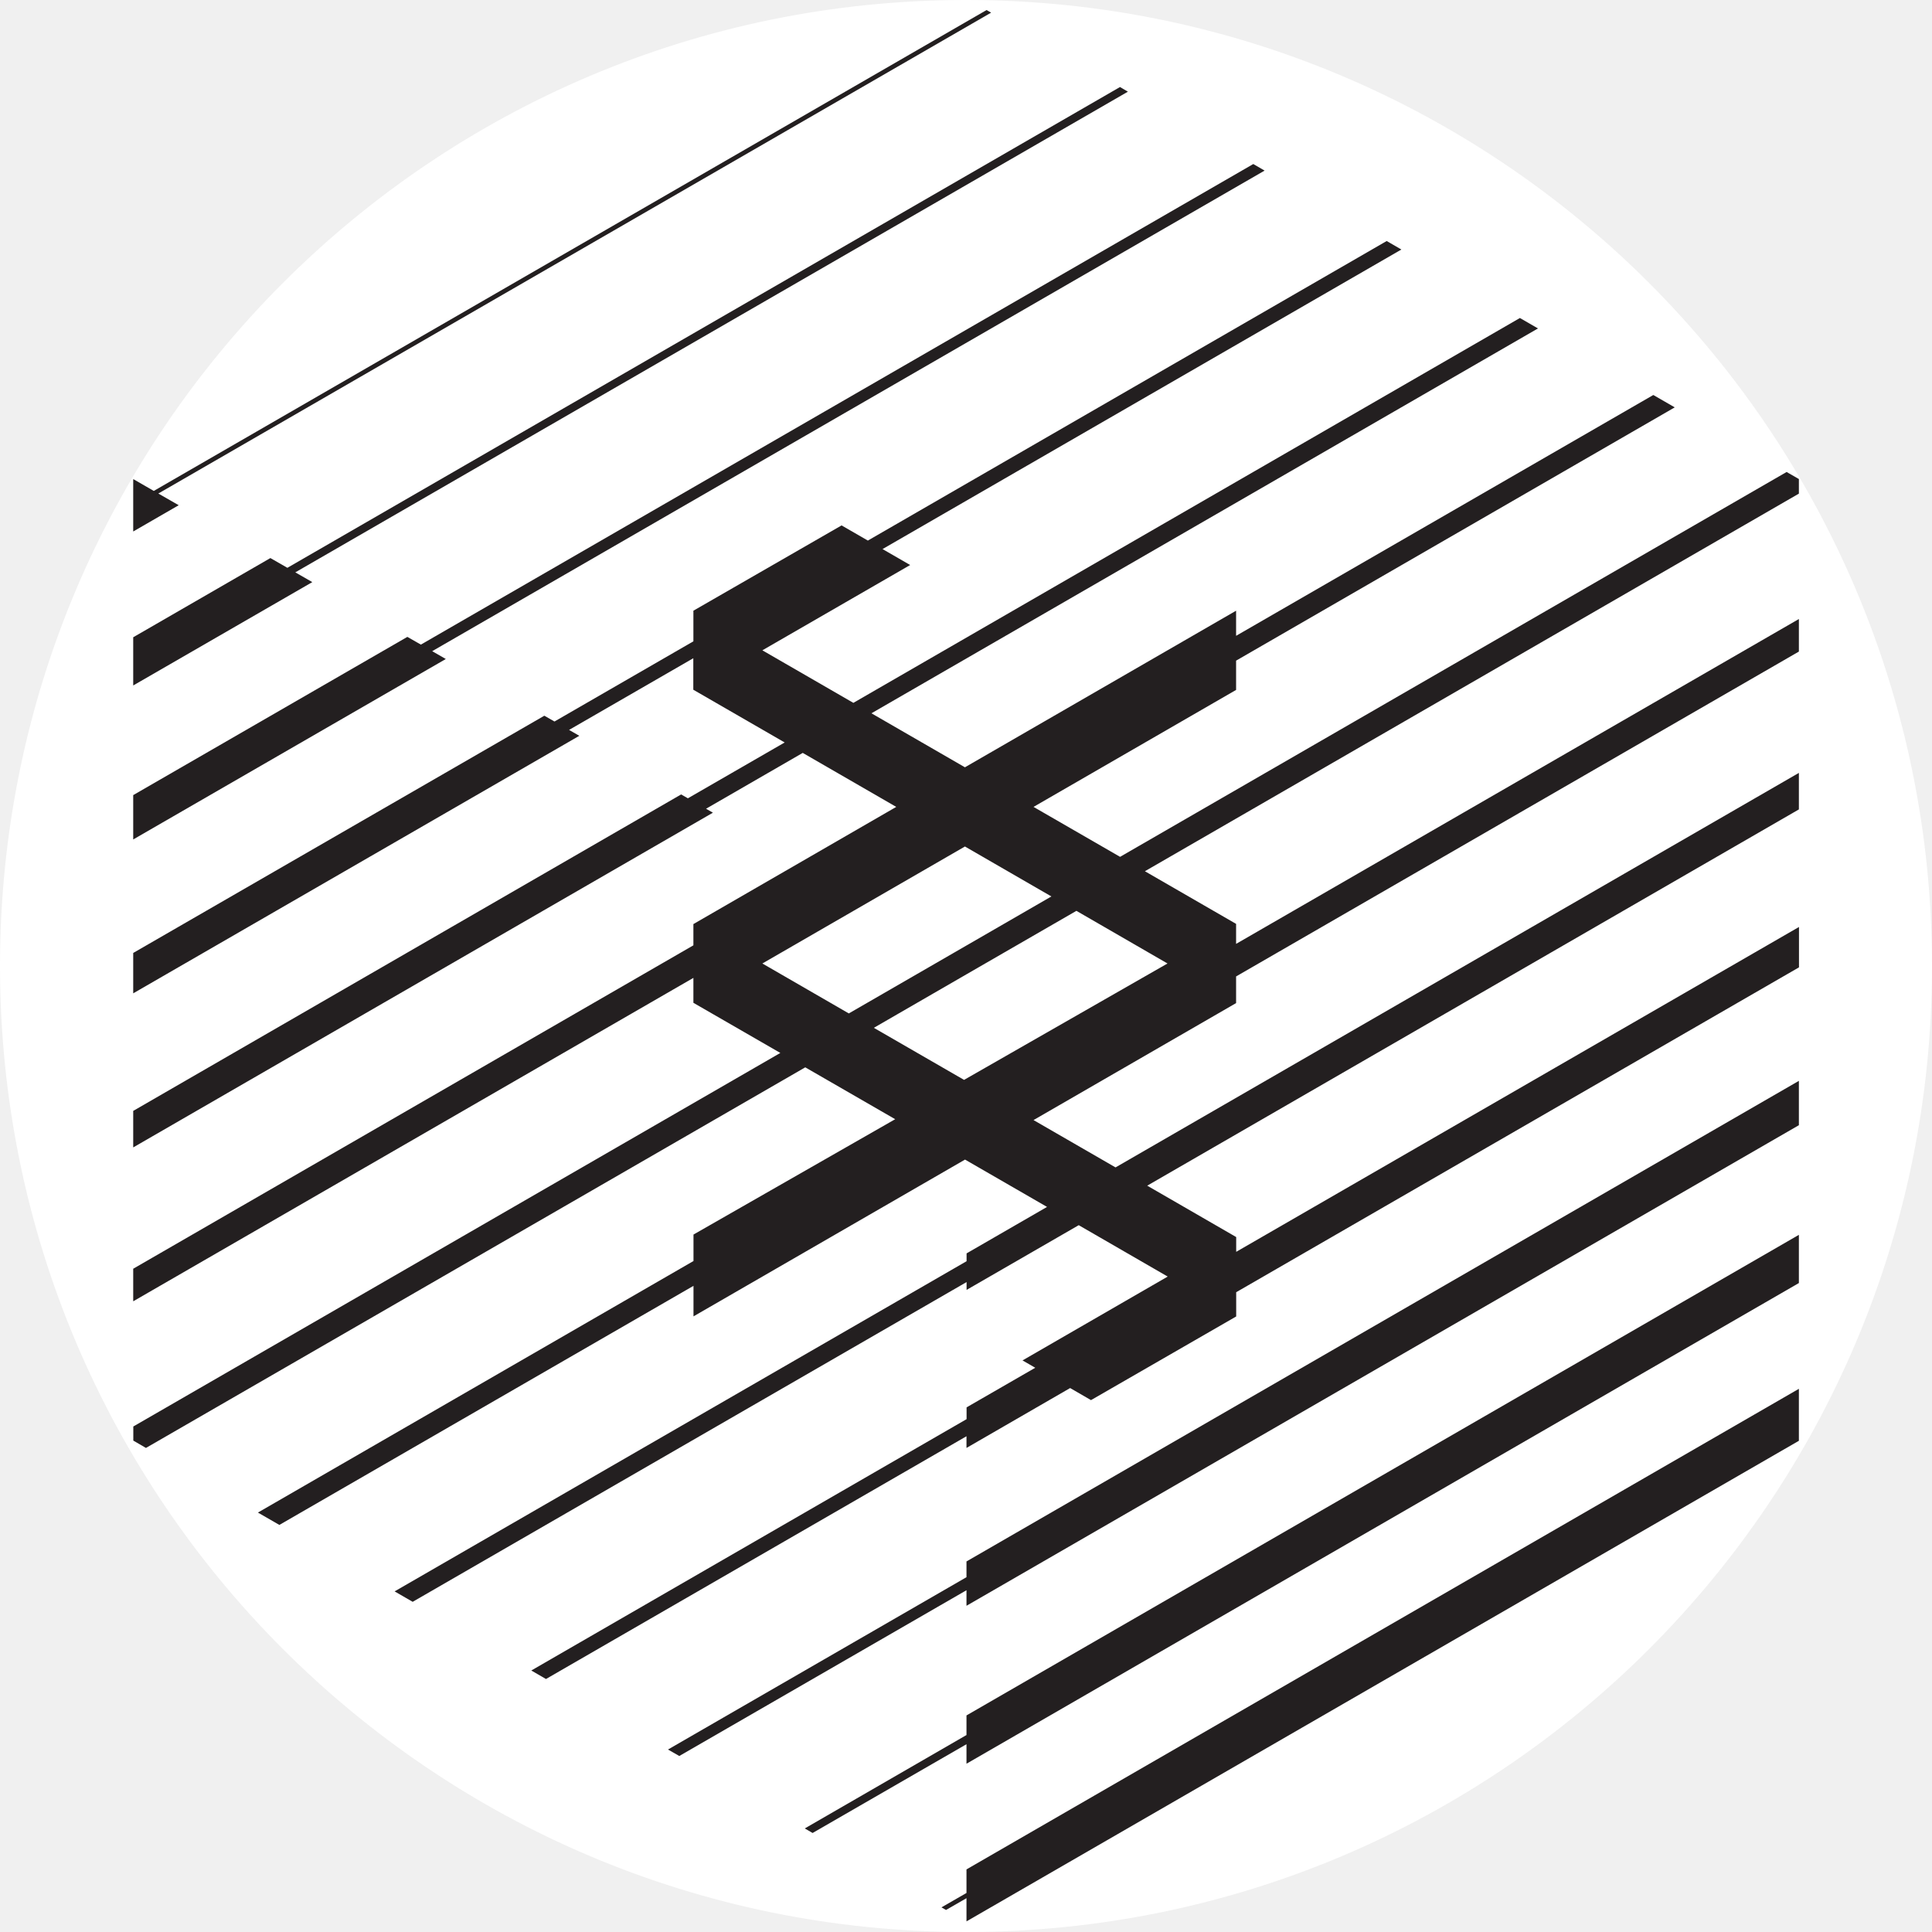
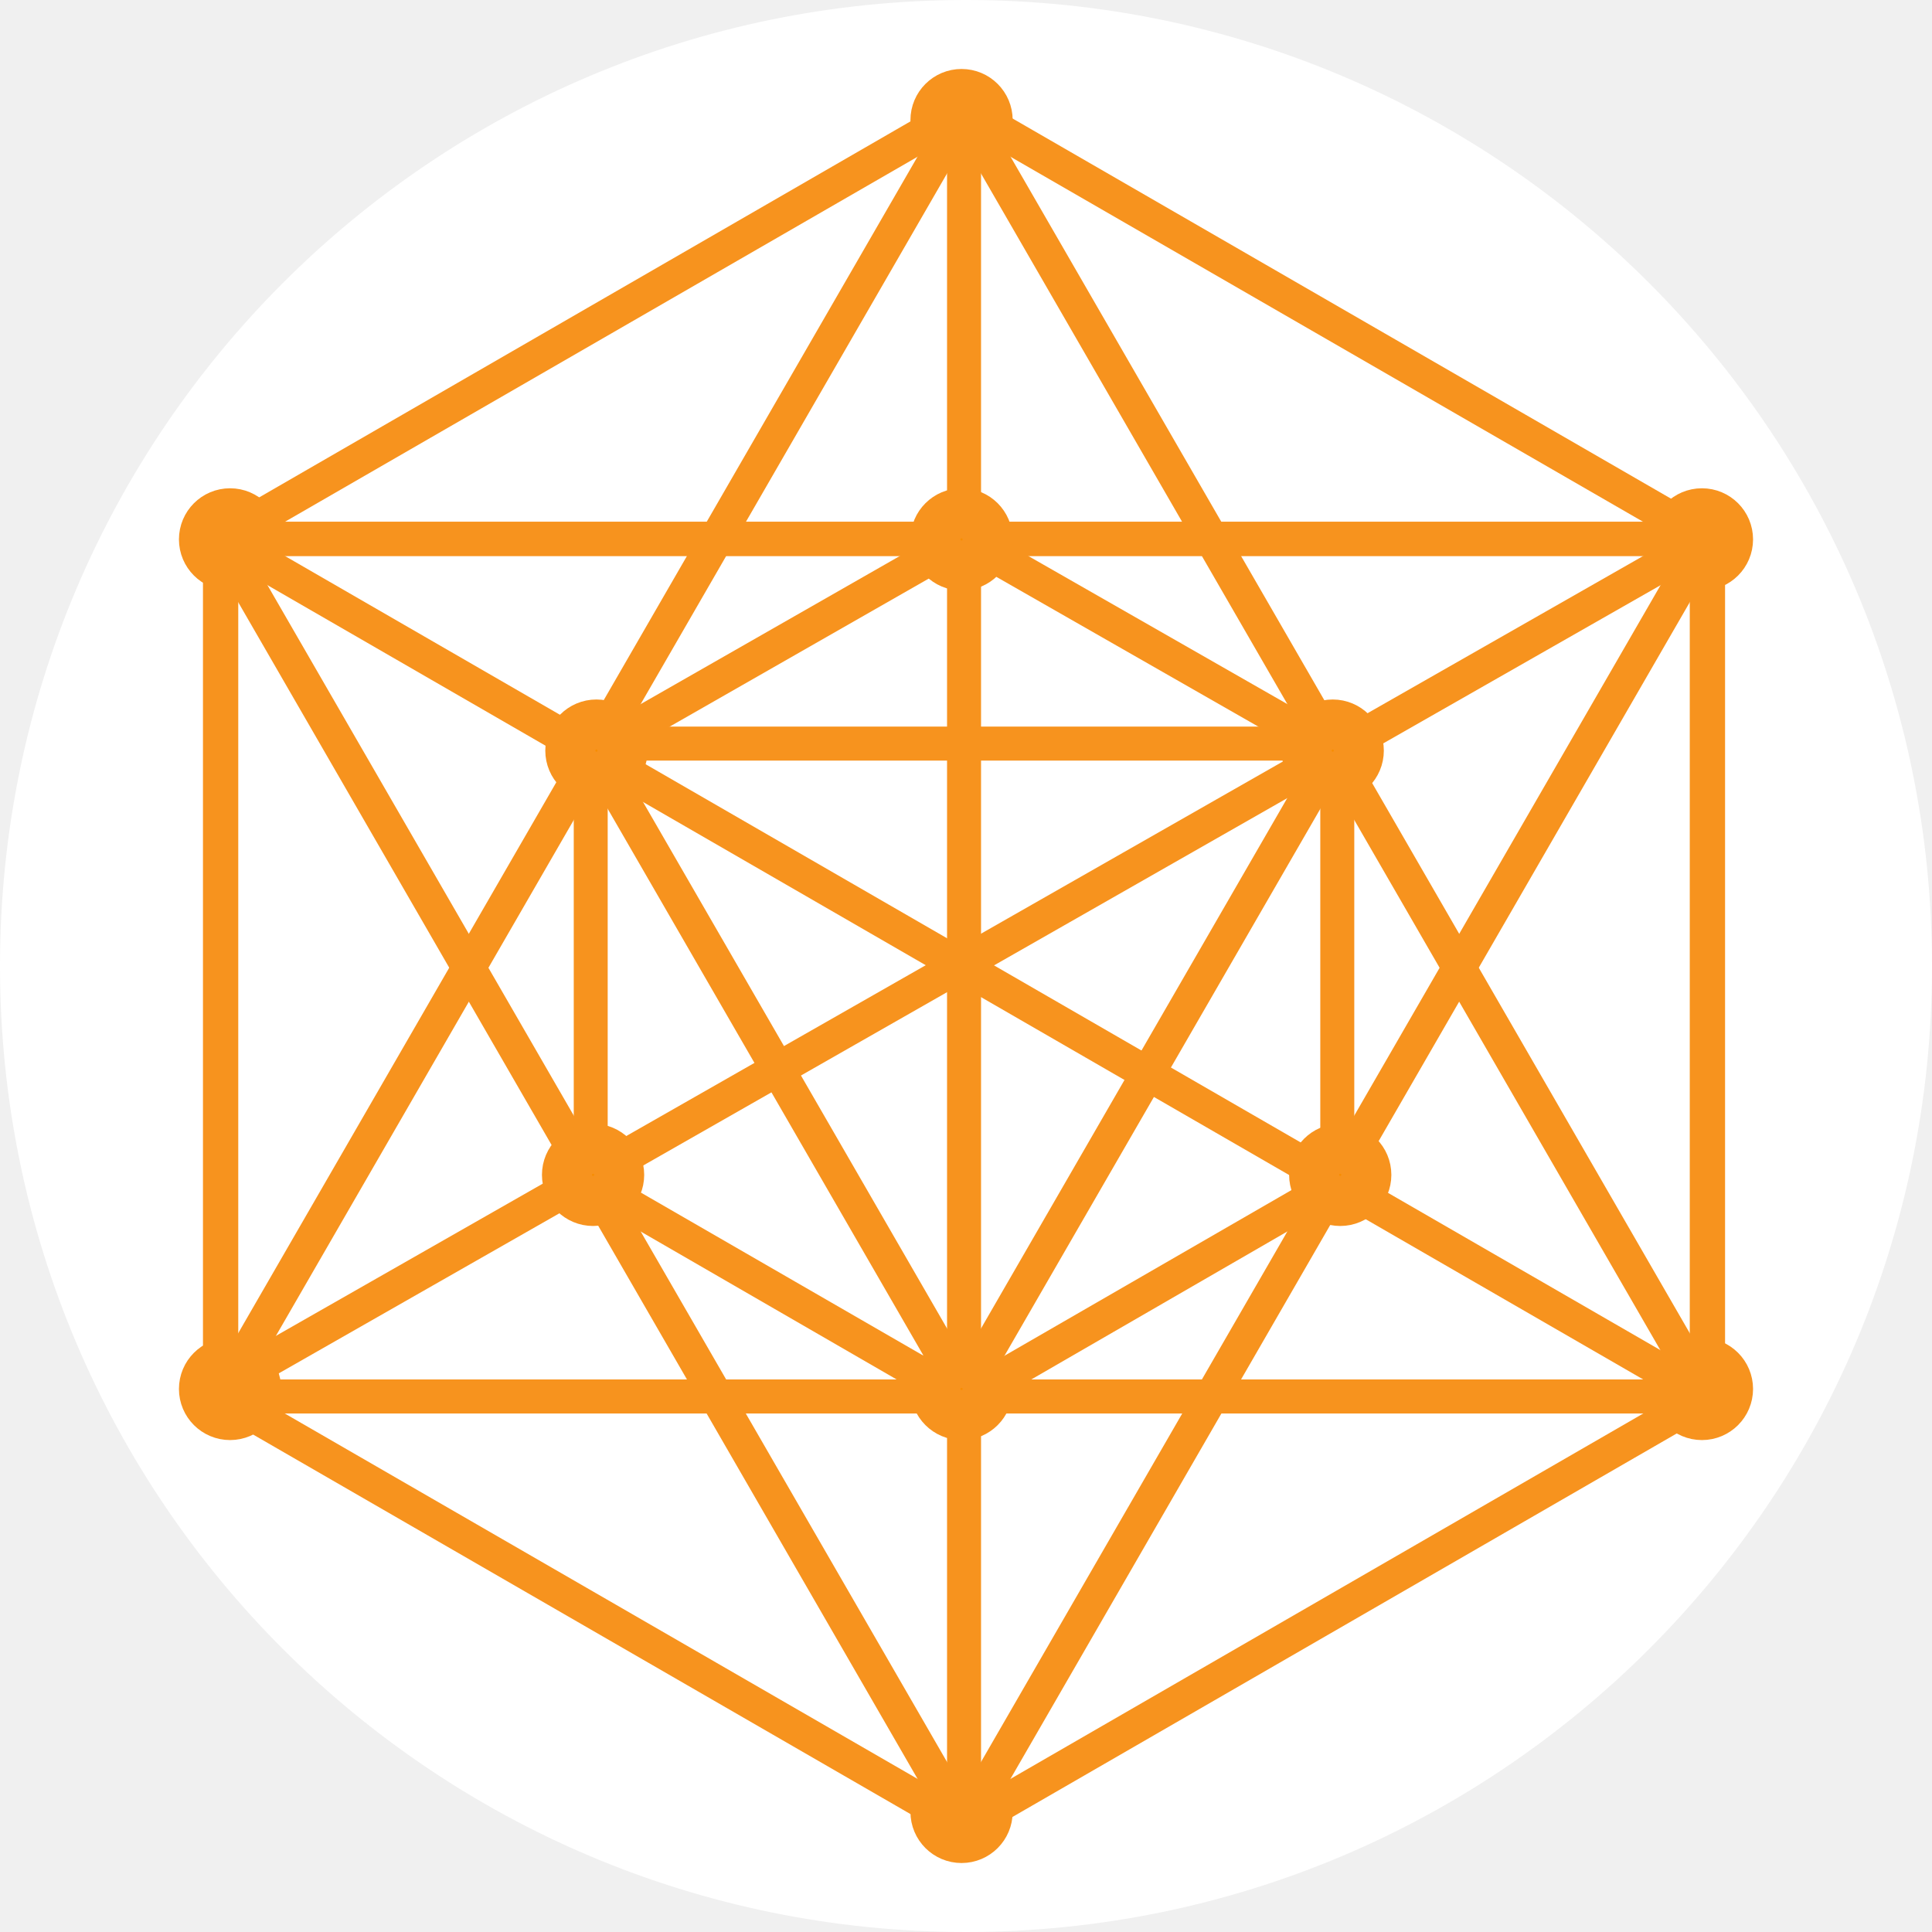
- <svg xmlns="http://www.w3.org/2000/svg" version="1.1" id="Layer_1" x="0px" y="0px" viewBox="0 0 2000 2000" style="enable-background:new 0 0 2000 2000;" xml:space="preserve">
-   <style type="text/css">
- 	.bg0{fill:#fff;}
- 	.st0{fill:#231F20;}
- </style>
-   <g>
-     <circle class="bg0" cx="1000" cy="1000" r="1000" />
-     <polygon class="st0" points="1000.5,1959.6 974.6,1974.5 979.3,1977.2 1000.5,1965 1000.5,1989 1862.2,1491.5 1862.2,1437.7 1000.5,1935.2" />
-     <polygon class="st0" points="1000.5,1796.1 833.1,1892.8 841.2,1897.5 1000.5,1805.6 1000.5,1825.8 1862.2,1328.2 1862.2,1278.3 1000.5,1775.8" />
-     <polygon class="st0" points="1000.5,1632.7 691.5,1811.1 703.2,1817.8 1000.5,1646.2 1000.5,1662.3 1862.2,1164.8 1862.2,1118.9 1000.5,1616.4" />
-     <path class="st0" d="M1862.2,495.9l-12.7-7.3l-690 398.4l-89.6-51.7l209.7-121.1v-30.3l454.1-262.2l-22.2-12.8l-431.9,249.3v-26 L998.9,794.3l-96.8-55.9l690-398.4l-18.7-10.8l-690,398.4l-94.2-54.4l153-88.3l-28.6-16.5l537.1-310.1l-15.2-8.8L898.4,559.6 l-27.2-15.7l-153.4,88.3v31.7l-143.8,83l-10.5-6L137.9,986.5v41.8l461.8-266.6l-10.6-6.1l128.6-74.2V714l94.6,54.6l-100.2,57.8 l-7-4L137.9,1150v37.8L738,841.3l-7.1-4.1l100.1-57.8l96.8,55.9L717.8,956.6v22l-579.9,334.8v33.7l579.9-334.8v25.8l90,51.9 l-669.8,386.7v14.6l13.1,7.6l682.5-394l93.1,53.7l-208.8,119.4v27.4l-450.9,260.4l22.2,12.8l428.7-247.5v31.6l281.1-162.3l84.9,49 l-83.3,48.1v8.1l-592.1,341.8l18.7,10.8l573.4-331v8.1l116.1-67l92.1,53.2l-150.3,86.8l13.2,7.6l-71.1,41v12.2L550,1729.3l15.2,8.8 l435.3-251.3v12.1l107.3-62l21.6,12.5l150.3-86.6v-25.1l582.6-336.3v-41.8l-582.6,336.3v-15.3l-92.1-53.2l674.6-389.5v-37.8 l-707.4,408.4l-84.9-49l209.7-121.1v-27.6l582.6-336.3v-33.7l-582.6,336.3v-20.7l-94.4-54.5l677-390.9V495.9z M789.2,997.4 l209.7-121.1l89.5,51.7l-99.9,57.7l0,0l-109.8,63.4L789.2,997.4z M1208.6,997.4L998,1117.9l-93.4-53.9l96.4-55.7v0l113.3-65.4 L1208.6,997.4z" />
-     <polygon class="st0" points="447.4,674.1 1309.1,176.6 1297.4,169.8 435.7,667.3 421.7,659.3 137.9,823.1 137.9,869 461.5,682.2" />
-     <polygon class="st0" points="305.7,592.5 1167.6,94.9 1159.4,90.1 297.5,587.8 279.9,577.7 137.9,659.7 137.9,709.6 323.3,602.6" />
-     <polygon class="st0" points="163.9,510.9 1026,13.1 1021.3,10.4 159.2,508.2 138.2,496.1 137.9,496.2 137.9,550.2 185,523" />
+ <svg xmlns="http://www.w3.org/2000/svg" viewBox="0 0 370 370">
+   <defs>
+     <style>.cls-1{fill:#fff;}.cls-2,.cls-3{fill:#f78d03;stroke:#f7931e;stroke-miterlimit:10;}.cls-2{stroke-width:5px;}.cls-3{stroke-width:10px;}</style>
+   </defs>
+   <g id="Layer_2" data-name="Layer 2">
+     <g id="Layer_1-2" data-name="Layer 1">
+       <circle class="cls-1" cx="185" cy="185" r="185" />
+       <rect class="cls-2" x="183.87" y="21.08" width="1.51" height="328.49" />
+       <rect class="cls-2" x="183.87" y="21.08" width="1.51" height="328.49" transform="translate(-68.19 252.55) rotate(-60)" />
+       <path class="cls-2" d="M327.87,268.18H41.37V102.42h286.5Zm-285-1.5H326.36V103.93H42.88Z" />
+       <path class="cls-2" d="M184.62,268.74l-.38-.21L112.38,227V143.62l.38-.22,71.87-41.07.37.21,71.86,41.08V227l-.38.21Zm-70.74-42.57L184.62,267l70.73-40.83V144.49l-70.72-40.43-70.75,40.43Z" />
+       <path class="cls-2" d="M328.16,268.2H41.07L184.62,19.58ZM43.68,266.7H325.56L184.62,22.59Z" />
+       <path class="cls-2" d="M184.62,351.08,41.07,102.45H328.16ZM43.68,104,184.62,348.07,325.56,104Z" />
+       <path class="cls-2" d="M184.62,268.06l-73-126.41h146Zm-70.38-124.9,70.38,121.89L255,143.16Z" />
+       <rect class="cls-2" x="20.6" y="183.65" width="328.04" height="1.51" transform="translate(-67.12 115.71) rotate(-29.7)" />
+       <circle class="cls-3" cx="184.15" cy="23" r="4.79" />
+       <circle class="cls-3" cx="325.94" cy="103.3" r="4.79" />
+       <circle class="cls-3" cx="325.94" cy="266" r="4.79" />
+       <circle class="cls-3" cx="184.15" cy="347" r="4.79" />
+       <circle class="cls-3" cx="44.06" cy="266" r="4.79" />
+       <circle class="cls-3" cx="113.58" cy="225" r="4.79" />
+       <circle class="cls-3" cx="184.15" cy="266" r="4.79" />
+       <circle class="cls-3" cx="114.22" cy="143.75" r="4.79" />
+       <circle class="cls-3" cx="44.06" cy="103.3" r="4.79" />
+       <circle class="cls-3" cx="184.15" cy="103.3" r="4.79" />
+       <circle class="cls-3" cx="255.23" cy="143.75" r="4.79" />
+       <circle class="cls-3" cx="256.67" cy="225" r="4.79" />
+       <path class="cls-2" d="M184.62,350.44l-.38-.21L41.62,267.89V102.77l.38-.22L184.62,20.21l.38.22,142.61,82.34V267.89l-.37.21ZM43.13,267,184.62,348.7,326.11,267V103.64L184.62,22,43.13,103.64Z" />
+     </g>
  </g>
</svg>
